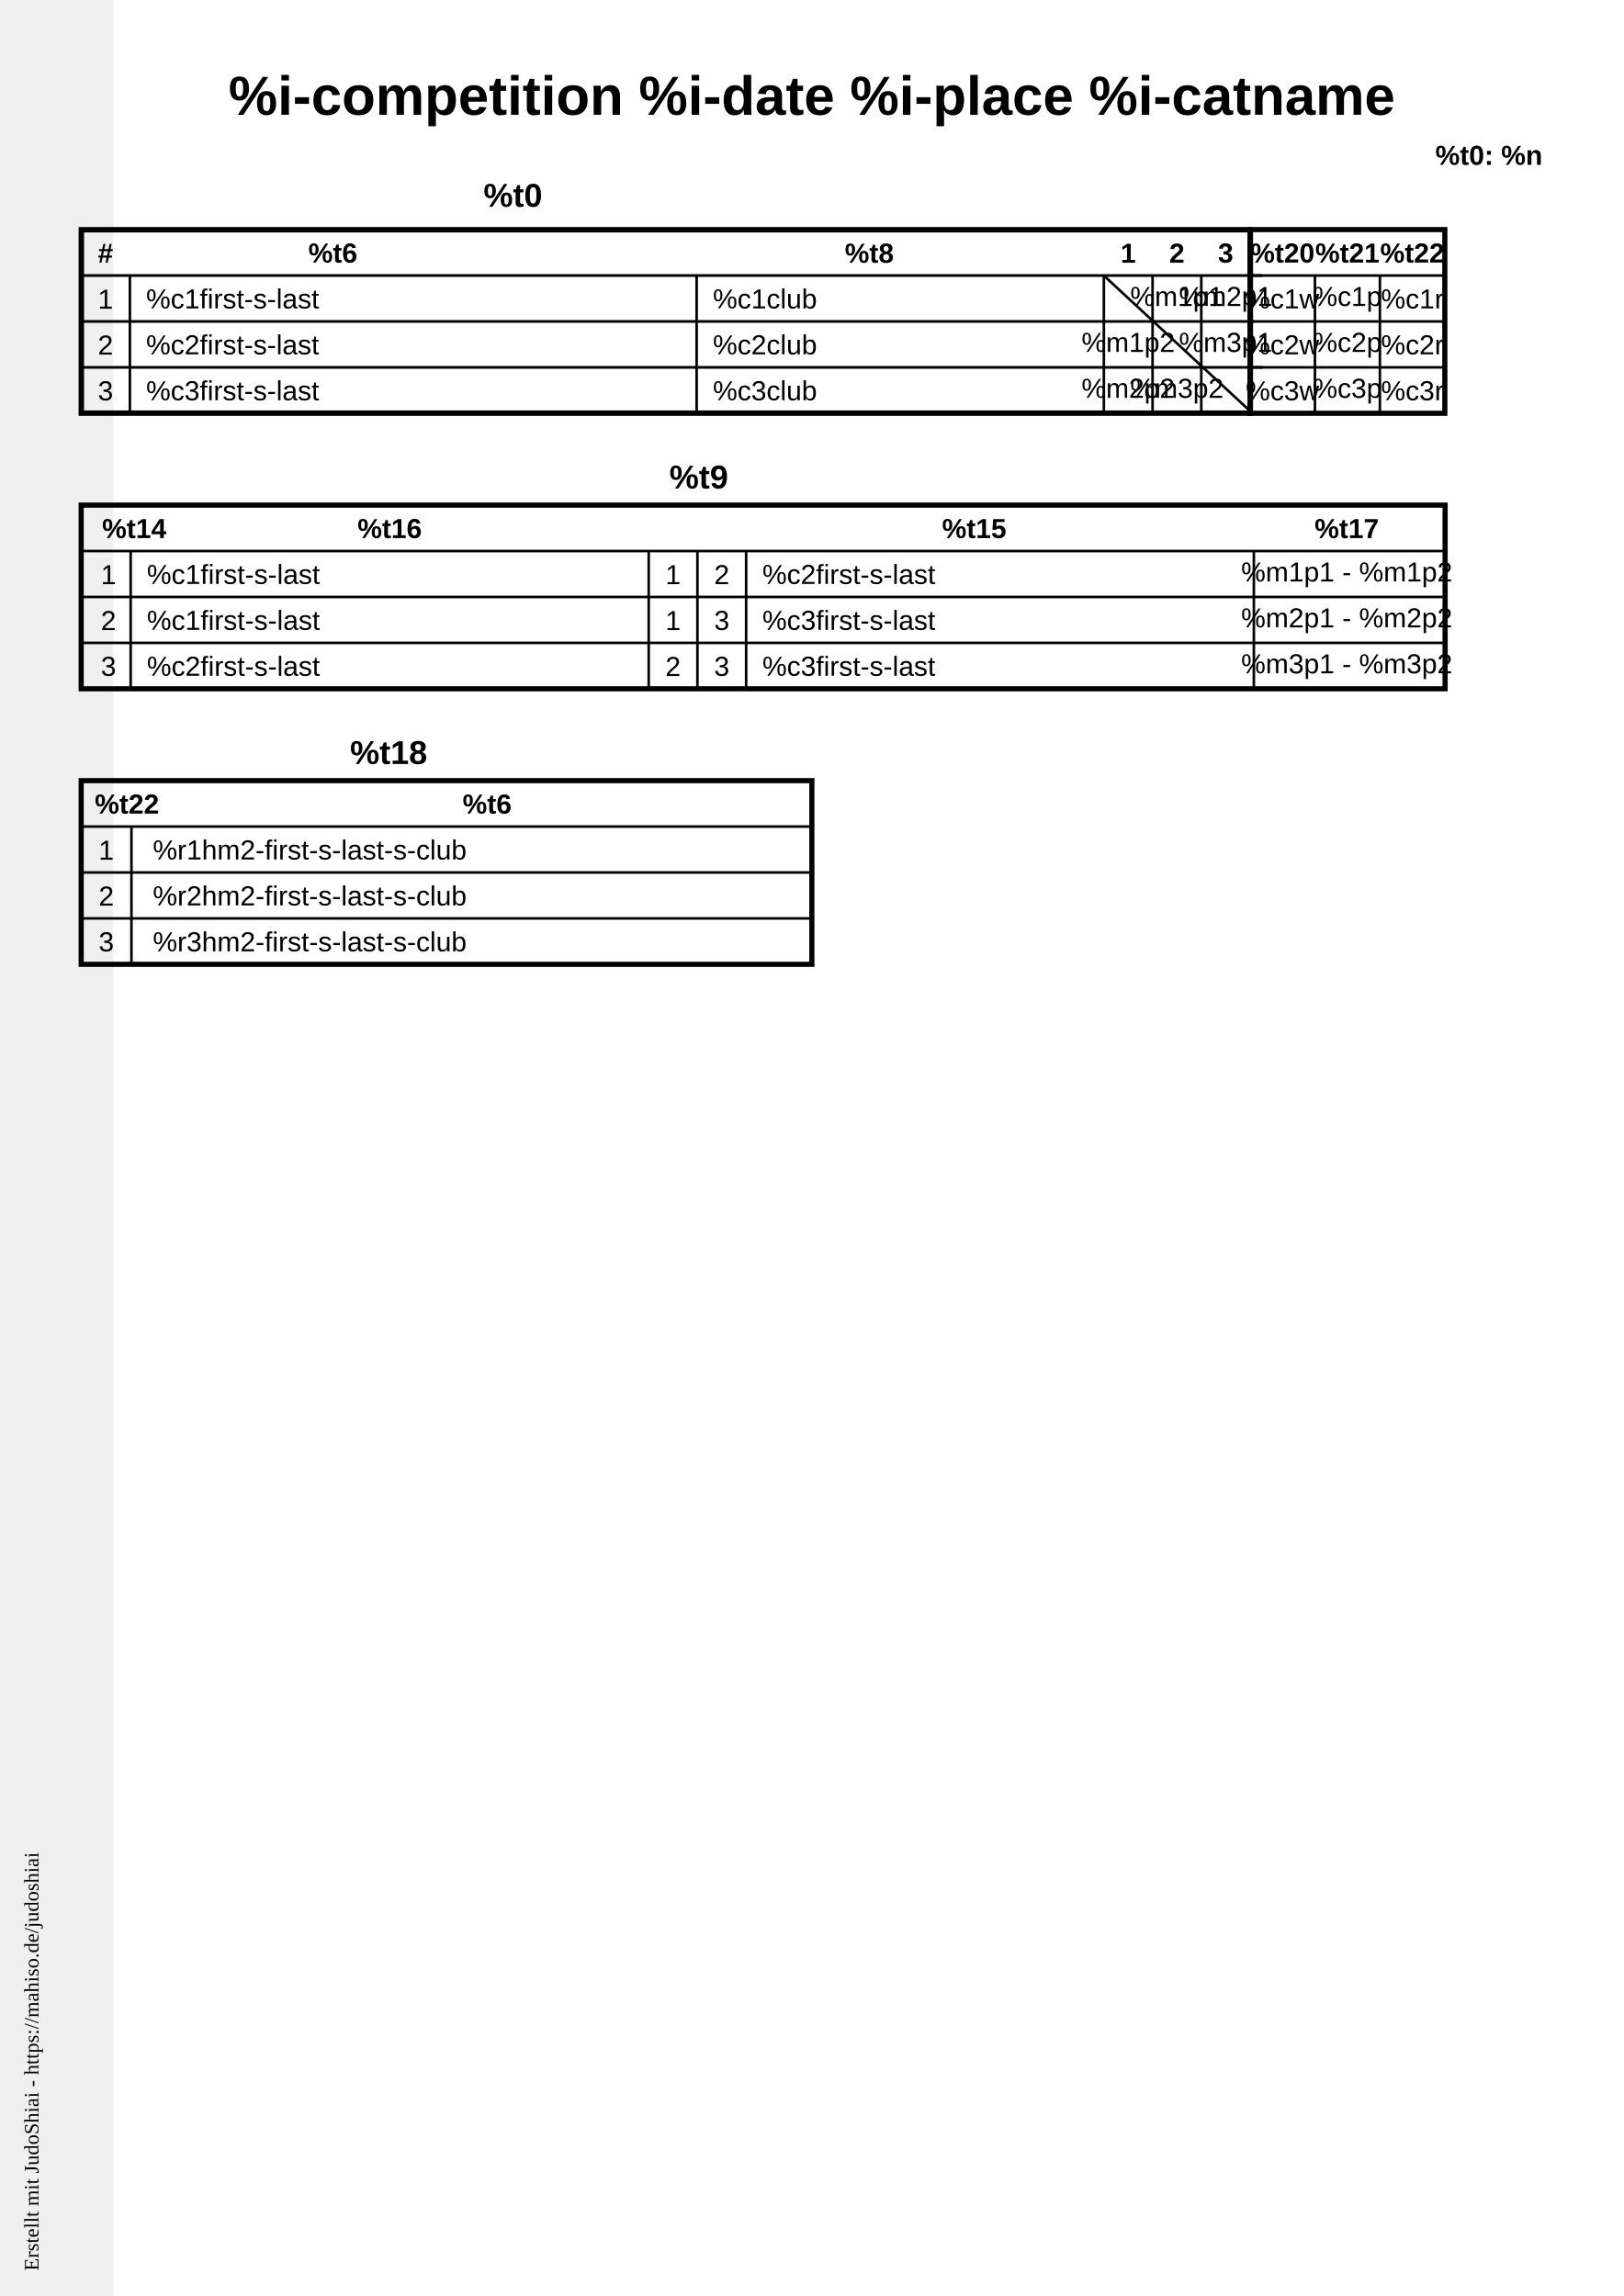
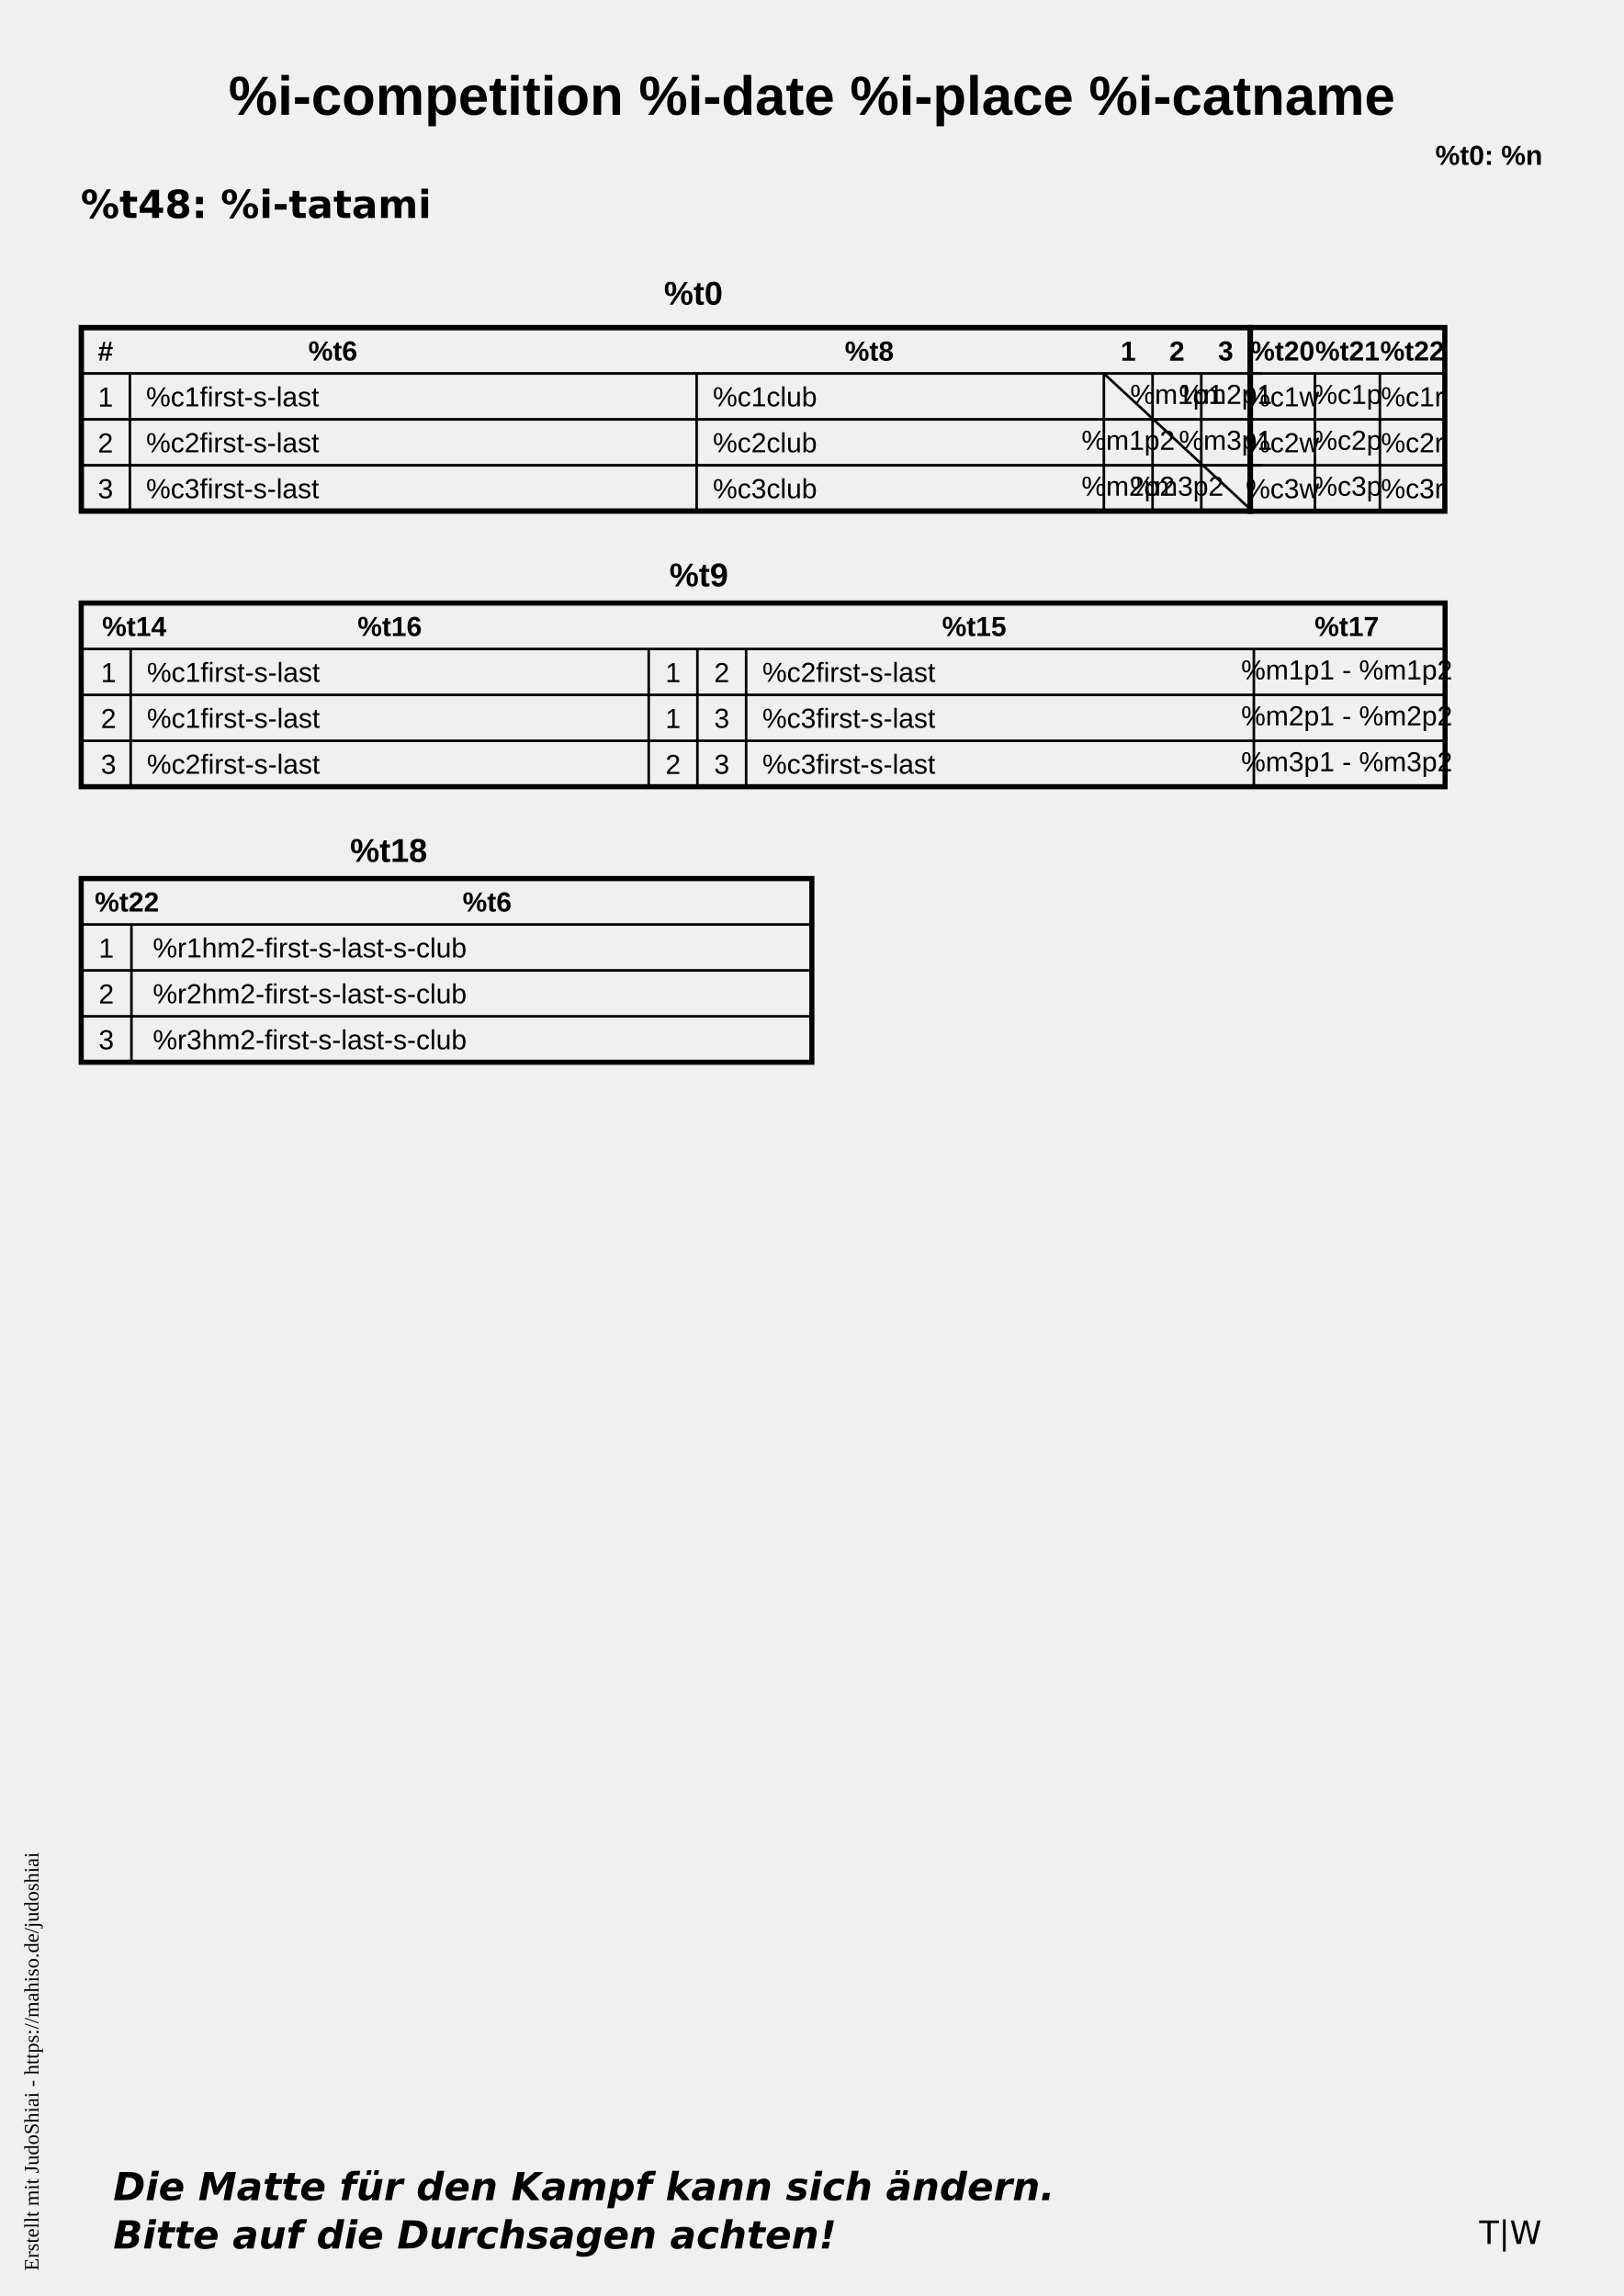
<svg xmlns="http://www.w3.org/2000/svg" width="630px" height="891px" id="judoshiai" version="1.1">
  <defs id="defs357" />
  <style type="text/css" id="style3"> tspan.cmpx { fill: red; } </style>
  <g id="layer1" style="opacity:1">
-     <rect x="44" y="0" width="630" height="891" style="fill:#ffffff;stroke:none" id="rect7" />
    <text style="font-size:21.38px;font-style:normal;font-weight:bold;letter-spacing:0px;word-spacing:0px;fill:#000000;fill-opacity:1;stroke:none;font-family:Arial;text-anchor:middle;text-align:center" x="315.00" y="44.55" id="text9">
      <tspan id="tspan11">%i-competition  %i-date  %i-place   %i-catname</tspan>
    </text>
    <text style="font-size:10.69px;font-style:normal;font-weight:bold;line-height:125%;letter-spacing:0px;word-spacing:0px;fill:#000000;fill-opacity:1;stroke:none;font-family:Arial;text-anchor:end;text-align:left" x="598.50" y="63.97" id="text13">
      <tspan id="tspan15">%t0: %n</tspan>
    </text>
-     <path d="m 31.552,89.152 453.591,0 0,71.177 -453.591,0 z" style="fill:none;stroke:#000000;stroke-width:2.103" id="path17" />
-     <path d="m 31.559,106.92 458.172,0" style="fill:none;stroke:#000000;stroke-width:1.058" id="path19" />
-     <path d="m 31.556,124.74 454.997,0" style="fill:none;stroke:#000000;stroke-width:1.054" id="path21" />
-     <path d="m 31.56,142.56 458.524,0" style="fill:none;stroke:#000000;stroke-width:1.058" id="path23" />
-     <path d="M 50.40,106.92 l 0.00,53.46" style="fill:none; stroke:black; stroke-width:1" id="path25" />
-     <path d="m 270.3,106.92 0,53.46" style="fill:none;stroke:#000000;stroke-width:1" id="path27" />
-     <path d="m 428.3,106.92 0,53.46" style="fill:none;stroke:#000000;stroke-width:1" id="path29" />
-     <path d="m 447.2,106.92 0,53.46" style="fill:none;stroke:#000000;stroke-width:1" id="path31" />
-     <path d="m 466.1,106.92 0,53.46" style="fill:none;stroke:#000000;stroke-width:1" id="path33" />
-     <text x="199.04" y="80.24" style="font-size:12.83px;font-style:normal;font-weight:bold;fill:#000000;fill-opacity:1;stroke:none;font-family:Arial;text-anchor:middle;text-align:center" id="text35">
+     <path d="m 31.552,127.152 453.591,0 0,71.177 -453.591,0 z" style="fill:none;stroke:#000000;stroke-width:2.103" id="path17" />
+     <path d="m 31.559,144.92 458.172,0" style="fill:none;stroke:#000000;stroke-width:1.058" id="path19" />
+     <path d="m 31.556,162.74 454.997,0" style="fill:none;stroke:#000000;stroke-width:1.054" id="path21" />
+     <path d="m 31.56,180.56 458.524,0" style="fill:none;stroke:#000000;stroke-width:1.058" id="path23" />
+     <path d="m 50.4,144.92 0,53.46" style="fill:none;stroke:#000000;stroke-width:1" id="path25" />
+     <path d="m 270.3,144.92 0,53.46" style="fill:none;stroke:#000000;stroke-width:1" id="path27" />
+     <path d="m 428.3,144.92 0,53.46" style="fill:none;stroke:#000000;stroke-width:1" id="path29" />
+     <path d="m 447.2,144.92 0,53.46" style="fill:none;stroke:#000000;stroke-width:1" id="path31" />
+     <path d="m 466.1,144.92 0,53.46" style="fill:none;stroke:#000000;stroke-width:1" id="path33" />
+     <text x="269.04" y="118.24" style="font-style:normal;font-weight:bold;font-size:12.83px;font-family:Arial;text-align:center;text-anchor:middle;fill:#000000;fill-opacity:1;stroke:none" id="text35">
      <tspan id="tspan37">%t0</tspan>
    </text>
-     <text x="40.95" y="101.95" style="font-size:10.69px;font-style:normal;font-weight:bold;fill:#000000;fill-opacity:1;stroke:none;font-family:Arial;text-anchor:middle;text-align:center" id="text39">
+     <text x="40.95" y="139.95" style="font-style:normal;font-weight:bold;font-size:10.69px;font-family:Arial;text-align:center;text-anchor:middle;fill:#000000;fill-opacity:1;stroke:none" id="text39">
      <tspan id="tspan41">#</tspan>
    </text>
-     <text x="129.15" y="101.89" style="font-size:10.69px;font-style:normal;font-weight:bold;fill:#000000;fill-opacity:1;stroke:none;font-family:Arial;text-anchor:middle;text-align:center" id="text43">
+     <text x="129.15" y="139.89" style="font-style:normal;font-weight:bold;font-size:10.69px;font-family:Arial;text-align:center;text-anchor:middle;fill:#000000;fill-opacity:1;stroke:none" id="text43">
      <tspan id="tspan45">%t6</tspan>
    </text>
-     <text x="337.3" y="101.95" style="font-size:10.69px;font-style:normal;font-weight:bold;text-align:center;text-anchor:middle;fill:#000000;fill-opacity:1;stroke:none;font-family:Arial" id="text47">
+     <text x="337.3" y="139.95" style="font-style:normal;font-weight:bold;font-size:10.69px;font-family:Arial;text-align:center;text-anchor:middle;fill:#000000;fill-opacity:1;stroke:none" id="text47">
      <tspan id="tspan49">%t8</tspan>
    </text>
-     <text x="437.75" y="101.96" style="font-size:10.69px;font-style:normal;font-weight:bold;text-align:center;text-anchor:middle;fill:#000000;fill-opacity:1;stroke:none;font-family:Arial" id="text51">
+     <text x="437.75" y="139.96" style="font-style:normal;font-weight:bold;font-size:10.69px;font-family:Arial;text-align:center;text-anchor:middle;fill:#000000;fill-opacity:1;stroke:none" id="text51">
      <tspan id="tspan53">1</tspan>
    </text>
-     <text x="456.65" y="101.96" style="font-size:10.69px;font-style:normal;font-weight:bold;text-align:center;text-anchor:middle;fill:#000000;fill-opacity:1;stroke:none;font-family:Arial" id="text55">
+     <text x="456.65" y="139.96" style="font-style:normal;font-weight:bold;font-size:10.69px;font-family:Arial;text-align:center;text-anchor:middle;fill:#000000;fill-opacity:1;stroke:none" id="text55">
      <tspan id="tspan57">2</tspan>
    </text>
-     <text x="475.55" y="101.89" style="font-size:10.69px;font-style:normal;font-weight:bold;text-align:center;text-anchor:middle;fill:#000000;fill-opacity:1;stroke:none;font-family:Arial" id="text59">
+     <text x="475.55" y="139.89" style="font-style:normal;font-weight:bold;font-size:10.69px;font-family:Arial;text-align:center;text-anchor:middle;fill:#000000;fill-opacity:1;stroke:none" id="text59">
      <tspan id="tspan61">3</tspan>
    </text>
-     <text x="40.95" y="119.78" style="font-size:10.69px;font-style:normal;font-weight:normal;fill:#000000;fill-opacity:1;stroke:none;font-family:Arial;text-anchor:middle;text-align:center" id="text63">
+     <text x="40.95" y="157.78" style="font-style:normal;font-weight:normal;font-size:10.69px;font-family:Arial;text-align:center;text-anchor:middle;fill:#000000;fill-opacity:1;stroke:none" id="text63">
      <tspan id="tspan65">1</tspan>
    </text>
-     <text x="56.70" y="119.69" style="font-size:10.69px;font-style:normal;font-weight:normal;fill:#000000;fill-opacity:1;stroke:none;font-family:Arial" id="text67">
+     <text x="56.7" y="157.69" style="font-style:normal;font-weight:normal;font-size:10.69px;font-family:Arial;fill:#000000;fill-opacity:1;stroke:none" id="text67">
      <tspan id="tspan69">%c1first-s-last</tspan>
    </text>
-     <text x="276.6" y="119.69" style="font-size:10.69px;font-style:normal;font-weight:normal;fill:#000000;fill-opacity:1;stroke:none;font-family:Arial" id="text71">
+     <text x="276.6" y="157.69" style="font-style:normal;font-weight:normal;font-size:10.69px;font-family:Arial;fill:#000000;fill-opacity:1;stroke:none" id="text71">
      <tspan id="tspan73">%c1club</tspan>
    </text>
-     <text x="40.95" y="137.60" style="font-size:10.69px;font-style:normal;font-weight:normal;fill:#000000;fill-opacity:1;stroke:none;font-family:Arial;text-anchor:middle;text-align:center" id="text75">
+     <text x="40.95" y="175.6" style="font-style:normal;font-weight:normal;font-size:10.69px;font-family:Arial;text-align:center;text-anchor:middle;fill:#000000;fill-opacity:1;stroke:none" id="text75">
      <tspan id="tspan77">2</tspan>
    </text>
-     <text x="56.70" y="137.51" style="font-size:10.69px;font-style:normal;font-weight:normal;fill:#000000;fill-opacity:1;stroke:none;font-family:Arial" id="text79">
+     <text x="56.7" y="175.51" style="font-style:normal;font-weight:normal;font-size:10.69px;font-family:Arial;fill:#000000;fill-opacity:1;stroke:none" id="text79">
      <tspan id="tspan81">%c2first-s-last</tspan>
    </text>
-     <text x="276.6" y="137.51" style="font-size:10.69px;font-style:normal;font-weight:normal;fill:#000000;fill-opacity:1;stroke:none;font-family:Arial" id="text83">
+     <text x="276.6" y="175.51" style="font-style:normal;font-weight:normal;font-size:10.69px;font-family:Arial;fill:#000000;fill-opacity:1;stroke:none" id="text83">
      <tspan id="tspan85">%c2club</tspan>
    </text>
-     <text x="40.95" y="155.35" style="font-size:10.69px;font-style:normal;font-weight:normal;fill:#000000;fill-opacity:1;stroke:none;font-family:Arial;text-anchor:middle;text-align:center" id="text87">
+     <text x="40.95" y="193.35" style="font-style:normal;font-weight:normal;font-size:10.69px;font-family:Arial;text-align:center;text-anchor:middle;fill:#000000;fill-opacity:1;stroke:none" id="text87">
      <tspan id="tspan89">3</tspan>
    </text>
-     <text x="56.70" y="155.33" style="font-size:10.69px;font-style:normal;font-weight:normal;fill:#000000;fill-opacity:1;stroke:none;font-family:Arial" id="text91">
+     <text x="56.7" y="193.33" style="font-style:normal;font-weight:normal;font-size:10.69px;font-family:Arial;fill:#000000;fill-opacity:1;stroke:none" id="text91">
      <tspan id="tspan93">%c3first-s-last</tspan>
    </text>
-     <text x="276.6" y="155.33" style="font-size:10.69px;font-style:normal;font-weight:normal;fill:#000000;fill-opacity:1;stroke:none;font-family:Arial" id="text95">
+     <text x="276.6" y="193.33" style="font-style:normal;font-weight:normal;font-size:10.69px;font-family:Arial;fill:#000000;fill-opacity:1;stroke:none" id="text95">
      <tspan id="tspan97">%c3club</tspan>
    </text>
-     <path d="M 31.50,196.02 l 529.20,0.00 l 0.00,71.28 l -529.20,0.00 z" style="fill:none; stroke:black; stroke-width:2" id="path99" />
-     <path d="M 31.50,213.84 l 529.20,0.00" style="fill:none; stroke:black; stroke-width:1" id="path101" />
-     <path d="M 31.50,231.66 l 529.20,0.00" style="fill:none; stroke:black; stroke-width:1" id="path103" />
-     <path d="M 31.50,249.48 l 529.20,0.00" style="fill:none; stroke:black; stroke-width:1" id="path105" />
-     <path d="m 50.7,213.84 0,53.46" style="fill:none;stroke:#000000;stroke-width:1" id="path107" />
-     <path d="m 251.7,213.84 0,53.46" style="fill:none;stroke:#000000;stroke-width:1" id="path109" />
-     <path d="m 270.6,213.84 0,53.46" style="fill:none;stroke:#000000;stroke-width:1" id="path111" />
-     <path d="m 289.5,213.84 0,53.46" style="fill:none;stroke:#000000;stroke-width:1" id="path113" />
-     <path d="m 486.5,213.84 0,53.46" style="fill:none;stroke:#000000;stroke-width:1" id="path115" />
-     <text x="271.16" y="189.56" style="font-size:12.83px;font-style:normal;font-weight:bold;fill:#000000;fill-opacity:1;stroke:none;font-family:Arial;text-anchor:middle;text-align:center" id="text119">
+     <path d="m 31.5,234.02 529.2,0 0,71.28 -529.2,0 z" style="fill:none;stroke:#000000;stroke-width:2" id="path99" />
+     <path d="m 31.5,251.84 529.2,0" style="fill:none;stroke:#000000;stroke-width:1" id="path101" />
+     <path d="m 31.5,269.66 529.2,0" style="fill:none;stroke:#000000;stroke-width:1" id="path103" />
+     <path d="m 31.5,287.48 529.2,0" style="fill:none;stroke:#000000;stroke-width:1" id="path105" />
+     <path d="m 50.7,251.84 0,53.46" style="fill:none;stroke:#000000;stroke-width:1" id="path107" />
+     <path d="m 251.7,251.84 0,53.46" style="fill:none;stroke:#000000;stroke-width:1" id="path109" />
+     <path d="m 270.6,251.84 0,53.46" style="fill:none;stroke:#000000;stroke-width:1" id="path111" />
+     <path d="m 289.5,251.84 0,53.46" style="fill:none;stroke:#000000;stroke-width:1" id="path113" />
+     <path d="m 486.5,251.84 0,53.46" style="fill:none;stroke:#000000;stroke-width:1" id="path115" />
+     <text x="271.16" y="227.56" style="font-style:normal;font-weight:bold;font-size:12.83px;font-family:Arial;text-align:center;text-anchor:middle;fill:#000000;fill-opacity:1;stroke:none" id="text119">
      <tspan id="tspan121">%t9</tspan>
    </text>
-     <text x="52.1" y="208.81" style="font-size:10.69px;font-style:normal;font-weight:bold;text-align:center;text-anchor:middle;fill:#000000;fill-opacity:1;stroke:none;font-family:Arial" id="text123">
+     <text x="52.1" y="246.81" style="font-style:normal;font-weight:bold;font-size:10.69px;font-family:Arial;text-align:center;text-anchor:middle;fill:#000000;fill-opacity:1;stroke:none" id="text123">
      <tspan id="tspan125">%t14</tspan>
    </text>
-     <text x="151.20" y="208.81" style="font-size:10.69px;font-style:normal;font-weight:bold;fill:#000000;fill-opacity:1;stroke:none;font-family:Arial;text-anchor:middle;text-align:center" id="text127">
+     <text x="151.2" y="246.81" style="font-style:normal;font-weight:bold;font-size:10.69px;font-family:Arial;text-align:center;text-anchor:middle;fill:#000000;fill-opacity:1;stroke:none" id="text127">
      <tspan id="tspan129">%t16</tspan>
    </text>
-     <text x="378.00" y="208.81" style="font-size:10.69px;font-style:normal;font-weight:bold;fill:#000000;fill-opacity:1;stroke:none;font-family:Arial;text-anchor:middle;text-align:center" id="text131">
+     <text x="378" y="246.81" style="font-style:normal;font-weight:bold;font-size:10.69px;font-family:Arial;text-align:center;text-anchor:middle;fill:#000000;fill-opacity:1;stroke:none" id="text131">
      <tspan id="tspan133">%t15</tspan>
    </text>
-     <text x="522.55" y="208.81" style="font-size:10.69px;font-style:normal;font-weight:bold;text-align:center;text-anchor:middle;fill:#000000;fill-opacity:1;stroke:none;font-family:Arial" id="text135">
+     <text x="522.55" y="246.81" style="font-style:normal;font-weight:bold;font-size:10.69px;font-family:Arial;text-align:center;text-anchor:middle;fill:#000000;fill-opacity:1;stroke:none" id="text135">
      <tspan id="tspan137">%t17</tspan>
    </text>
-     <text x="261.15" y="226.7" style="font-size:10.69px;font-style:normal;font-weight:normal;text-align:center;text-anchor:middle;fill:#000000;fill-opacity:1;stroke:none;font-family:Arial" id="text143">
+     <text x="261.15" y="264.7" style="font-style:normal;font-weight:normal;font-size:10.69px;font-family:Arial;text-align:center;text-anchor:middle;fill:#000000;fill-opacity:1;stroke:none" id="text143">
      <tspan id="tspan145">1</tspan>
    </text>
-     <text x="280.05" y="226.7" style="font-size:10.69px;font-style:normal;font-weight:normal;text-align:center;text-anchor:middle;fill:#000000;fill-opacity:1;stroke:none;font-family:Arial" id="text147">
+     <text x="280.05" y="264.7" style="font-style:normal;font-weight:normal;font-size:10.69px;font-family:Arial;text-align:center;text-anchor:middle;fill:#000000;fill-opacity:1;stroke:none" id="text147">
      <tspan id="tspan149">2</tspan>
    </text>
-     <text x="42.1" y="226.7" style="font-size:10.69px;font-style:normal;font-weight:normal;text-align:center;text-anchor:middle;fill:#000000;fill-opacity:1;stroke:none;font-family:Arial" id="text151">
+     <text x="42.1" y="264.7" style="font-style:normal;font-weight:normal;font-size:10.69px;font-family:Arial;text-align:center;text-anchor:middle;fill:#000000;fill-opacity:1;stroke:none" id="text151">
      <tspan id="tspan153">1</tspan>
    </text>
-     <text x="57" y="226.61" style="font-size:10.69px;font-style:normal;font-weight:normal;fill:#000000;fill-opacity:1;stroke:none;font-family:Arial" id="text155">
+     <text x="57" y="264.61" style="font-style:normal;font-weight:normal;font-size:10.69px;font-family:Arial;fill:#000000;fill-opacity:1;stroke:none" id="text155">
      <tspan id="tspan157">%c1first-s-last</tspan>
    </text>
-     <text x="295.8" y="226.61" style="font-size:10.69px;font-style:normal;font-weight:normal;fill:#000000;fill-opacity:1;stroke:none;font-family:Arial" id="text159">
+     <text x="295.8" y="264.61" style="font-style:normal;font-weight:normal;font-size:10.69px;font-family:Arial;fill:#000000;fill-opacity:1;stroke:none" id="text159">
      <tspan id="tspan161">%c2first-s-last</tspan>
    </text>
-     <text x="522.55" y="225.66" style="font-size:10.69px;font-style:normal;font-weight:normal;text-align:center;text-anchor:middle;fill:#000000;fill-opacity:1;stroke:none;font-family:Arial" id="text163">
+     <text x="522.55" y="263.66" style="font-style:normal;font-weight:normal;font-size:10.69px;font-family:Arial;text-align:center;text-anchor:middle;fill:#000000;fill-opacity:1;stroke:none" id="text163">
      <tspan id="tspan165">%m1p1 - %m1p2</tspan>
    </text>
-     <text x="456.65" y="118.74" style="font-size:10.69px;font-style:normal;font-weight:normal;text-align:center;text-anchor:middle;fill:#000000;fill-opacity:1;stroke:none;font-family:Arial" id="text171">
+     <text x="456.65" y="156.74" style="font-style:normal;font-weight:normal;font-size:10.69px;font-family:Arial;text-align:center;text-anchor:middle;fill:#000000;fill-opacity:1;stroke:none" id="text171">
      <tspan id="tspan173">%m1p1</tspan>
    </text>
-     <text x="437.75" y="136.56" style="font-size:10.69px;font-style:normal;font-weight:normal;text-align:center;text-anchor:middle;fill:#000000;fill-opacity:1;stroke:none;font-family:Arial" id="text175">
+     <text x="437.75" y="174.56" style="font-style:normal;font-weight:normal;font-size:10.69px;font-family:Arial;text-align:center;text-anchor:middle;fill:#000000;fill-opacity:1;stroke:none" id="text175">
      <tspan id="tspan177">%m1p2</tspan>
    </text>
-     <text x="261.15" y="244.52" style="font-size:10.69px;font-style:normal;font-weight:normal;text-align:center;text-anchor:middle;fill:#000000;fill-opacity:1;stroke:none;font-family:Arial" id="text179">
+     <text x="261.15" y="282.52" style="font-style:normal;font-weight:normal;font-size:10.69px;font-family:Arial;text-align:center;text-anchor:middle;fill:#000000;fill-opacity:1;stroke:none" id="text179">
      <tspan id="tspan181">1</tspan>
    </text>
-     <text x="280.05" y="244.45" style="font-size:10.69px;font-style:normal;font-weight:normal;text-align:center;text-anchor:middle;fill:#000000;fill-opacity:1;stroke:none;font-family:Arial" id="text183">
+     <text x="280.05" y="282.45" style="font-style:normal;font-weight:normal;font-size:10.69px;font-family:Arial;text-align:center;text-anchor:middle;fill:#000000;fill-opacity:1;stroke:none" id="text183">
      <tspan id="tspan185">3</tspan>
    </text>
-     <text x="42.1" y="244.52" style="font-size:10.69px;font-style:normal;font-weight:normal;text-align:center;text-anchor:middle;fill:#000000;fill-opacity:1;stroke:none;font-family:Arial" id="text187">
+     <text x="42.1" y="282.52" style="font-style:normal;font-weight:normal;font-size:10.69px;font-family:Arial;text-align:center;text-anchor:middle;fill:#000000;fill-opacity:1;stroke:none" id="text187">
      <tspan id="tspan189">2</tspan>
    </text>
-     <text x="57" y="244.43" style="font-size:10.69px;font-style:normal;font-weight:normal;fill:#000000;fill-opacity:1;stroke:none;font-family:Arial" id="text191">
+     <text x="57" y="282.43" style="font-style:normal;font-weight:normal;font-size:10.69px;font-family:Arial;fill:#000000;fill-opacity:1;stroke:none" id="text191">
      <tspan id="tspan193">%c1first-s-last</tspan>
    </text>
-     <text x="295.8" y="244.43" style="font-size:10.69px;font-style:normal;font-weight:normal;fill:#000000;fill-opacity:1;stroke:none;font-family:Arial" id="text195">
+     <text x="295.8" y="282.43" style="font-style:normal;font-weight:normal;font-size:10.69px;font-family:Arial;fill:#000000;fill-opacity:1;stroke:none" id="text195">
      <tspan id="tspan197">%c3first-s-last</tspan>
    </text>
-     <text x="522.55" y="243.48" style="font-size:10.69px;font-style:normal;font-weight:normal;text-align:center;text-anchor:middle;fill:#000000;fill-opacity:1;stroke:none;font-family:Arial" id="text199">
+     <text x="522.55" y="281.48" style="font-style:normal;font-weight:normal;font-size:10.69px;font-family:Arial;text-align:center;text-anchor:middle;fill:#000000;fill-opacity:1;stroke:none" id="text199">
      <tspan id="tspan201">%m2p1 - %m2p2</tspan>
    </text>
-     <text x="475.55" y="118.74" style="font-size:10.69px;font-style:normal;font-weight:normal;text-align:center;text-anchor:middle;fill:#000000;fill-opacity:1;stroke:none;font-family:Arial" id="text207">
+     <text x="475.55" y="156.74" style="font-style:normal;font-weight:normal;font-size:10.69px;font-family:Arial;text-align:center;text-anchor:middle;fill:#000000;fill-opacity:1;stroke:none" id="text207">
      <tspan id="tspan209">%m2p1</tspan>
    </text>
-     <text x="437.75" y="154.38" style="font-size:10.69px;font-style:normal;font-weight:normal;text-align:center;text-anchor:middle;fill:#000000;fill-opacity:1;stroke:none;font-family:Arial" id="text211">
+     <text x="437.75" y="192.38" style="font-style:normal;font-weight:normal;font-size:10.69px;font-family:Arial;text-align:center;text-anchor:middle;fill:#000000;fill-opacity:1;stroke:none" id="text211">
      <tspan id="tspan213">%m2p2</tspan>
    </text>
-     <text x="261.15" y="262.34" style="font-size:10.69px;font-style:normal;font-weight:normal;text-align:center;text-anchor:middle;fill:#000000;fill-opacity:1;stroke:none;font-family:Arial" id="text215">
+     <text x="261.15" y="300.34" style="font-style:normal;font-weight:normal;font-size:10.69px;font-family:Arial;text-align:center;text-anchor:middle;fill:#000000;fill-opacity:1;stroke:none" id="text215">
      <tspan id="tspan217">2</tspan>
    </text>
-     <text x="280.05" y="262.27" style="font-size:10.69px;font-style:normal;font-weight:normal;text-align:center;text-anchor:middle;fill:#000000;fill-opacity:1;stroke:none;font-family:Arial" id="text219">
+     <text x="280.05" y="300.27" style="font-style:normal;font-weight:normal;font-size:10.69px;font-family:Arial;text-align:center;text-anchor:middle;fill:#000000;fill-opacity:1;stroke:none" id="text219">
      <tspan id="tspan221">3</tspan>
    </text>
-     <text x="42.1" y="262.27" style="font-size:10.69px;font-style:normal;font-weight:normal;text-align:center;text-anchor:middle;fill:#000000;fill-opacity:1;stroke:none;font-family:Arial" id="text223">
+     <text x="42.1" y="300.27" style="font-style:normal;font-weight:normal;font-size:10.69px;font-family:Arial;text-align:center;text-anchor:middle;fill:#000000;fill-opacity:1;stroke:none" id="text223">
      <tspan id="tspan225">3</tspan>
    </text>
-     <text x="57" y="262.25" style="font-size:10.69px;font-style:normal;font-weight:normal;fill:#000000;fill-opacity:1;stroke:none;font-family:Arial" id="text227">
+     <text x="57" y="300.25" style="font-style:normal;font-weight:normal;font-size:10.69px;font-family:Arial;fill:#000000;fill-opacity:1;stroke:none" id="text227">
      <tspan id="tspan229">%c2first-s-last</tspan>
    </text>
-     <text x="295.8" y="262.25" style="font-size:10.69px;font-style:normal;font-weight:normal;fill:#000000;fill-opacity:1;stroke:none;font-family:Arial" id="text231">
+     <text x="295.8" y="300.25" style="font-style:normal;font-weight:normal;font-size:10.69px;font-family:Arial;fill:#000000;fill-opacity:1;stroke:none" id="text231">
      <tspan id="tspan233">%c3first-s-last</tspan>
    </text>
-     <text x="522.55" y="261.3" style="font-size:10.69px;font-style:normal;font-weight:normal;text-align:center;text-anchor:middle;fill:#000000;fill-opacity:1;stroke:none;font-family:Arial" id="text235">
+     <text x="522.55" y="299.3" style="font-style:normal;font-weight:normal;font-size:10.69px;font-family:Arial;text-align:center;text-anchor:middle;fill:#000000;fill-opacity:1;stroke:none" id="text235">
      <tspan id="tspan237">%m3p1 - %m3p2</tspan>
    </text>
-     <text x="475.55" y="136.56" style="font-size:10.69px;font-style:normal;font-weight:normal;text-align:center;text-anchor:middle;fill:#000000;fill-opacity:1;stroke:none;font-family:Arial" id="text243">
+     <text x="475.55" y="174.56" style="font-style:normal;font-weight:normal;font-size:10.69px;font-family:Arial;text-align:center;text-anchor:middle;fill:#000000;fill-opacity:1;stroke:none" id="text243">
      <tspan id="tspan245">%m3p1</tspan>
    </text>
-     <text x="456.65" y="154.38" style="font-size:10.69px;font-style:normal;font-weight:normal;text-align:center;text-anchor:middle;fill:#000000;fill-opacity:1;stroke:none;font-family:Arial" id="text247">
+     <text x="456.65" y="192.38" style="font-style:normal;font-weight:normal;font-size:10.69px;font-family:Arial;text-align:center;text-anchor:middle;fill:#000000;fill-opacity:1;stroke:none" id="text247">
      <tspan id="tspan249">%m3p2</tspan>
    </text>
-     <path d="m 485,89.1 75.6,0 0,71.28 -75.6,0 z" style="fill:none;stroke:#000000;stroke-width:2" id="path251" />
-     <path d="m 485,106.92 75.6,0" style="fill:none;stroke:#000000;stroke-width:1" id="path253" />
-     <path d="m 485,124.74 75.6,0" style="fill:none;stroke:#000000;stroke-width:1" id="path255" />
-     <path d="m 485,142.56 75.6,0" style="fill:none;stroke:#000000;stroke-width:1" id="path257" />
-     <path d="m 510.2,106.92 0,53.46" style="fill:none;stroke:#000000;stroke-width:1" id="path259" />
-     <path d="m 535.4,106.92 0,53.46" style="fill:none;stroke:#000000;stroke-width:1" id="path261" />
-     <text x="497.6" y="101.89" style="font-size:10.69px;font-style:normal;font-weight:bold;text-align:center;text-anchor:middle;fill:#000000;fill-opacity:1;stroke:none;font-family:Arial" id="text263">
+     <path d="m 485,127.1 75.6,0 0,71.28 -75.6,0 z" style="fill:none;stroke:#000000;stroke-width:2" id="path251" />
+     <path d="m 485,144.92 75.6,0" style="fill:none;stroke:#000000;stroke-width:1" id="path253" />
+     <path d="m 485,162.74 75.6,0" style="fill:none;stroke:#000000;stroke-width:1" id="path255" />
+     <path d="m 485,180.56 75.6,0" style="fill:none;stroke:#000000;stroke-width:1" id="path257" />
+     <path d="m 510.2,144.92 0,53.46" style="fill:none;stroke:#000000;stroke-width:1" id="path259" />
+     <path d="m 535.4,144.92 0,53.46" style="fill:none;stroke:#000000;stroke-width:1" id="path261" />
+     <text x="497.6" y="139.89" style="font-style:normal;font-weight:bold;font-size:10.69px;font-family:Arial;text-align:center;text-anchor:middle;fill:#000000;fill-opacity:1;stroke:none" id="text263">
      <tspan id="tspan265">%t20</tspan>
    </text>
-     <text x="522.8" y="101.89" style="font-size:10.69px;font-style:normal;font-weight:bold;text-align:center;text-anchor:middle;fill:#000000;fill-opacity:1;stroke:none;font-family:Arial" id="text267">
+     <text x="522.8" y="139.89" style="font-style:normal;font-weight:bold;font-size:10.69px;font-family:Arial;text-align:center;text-anchor:middle;fill:#000000;fill-opacity:1;stroke:none" id="text267">
      <tspan id="tspan269">%t21</tspan>
    </text>
-     <text x="548" y="101.89" style="font-size:10.69px;font-style:normal;font-weight:bold;text-align:center;text-anchor:middle;fill:#000000;fill-opacity:1;stroke:none;font-family:Arial" id="text271">
+     <text x="548" y="139.89" style="font-style:normal;font-weight:bold;font-size:10.69px;font-family:Arial;text-align:center;text-anchor:middle;fill:#000000;fill-opacity:1;stroke:none" id="text271">
      <tspan id="tspan273">%t22</tspan>
    </text>
-     <text x="497.6" y="119.69" style="font-size:10.69px;font-style:normal;font-weight:normal;text-align:center;text-anchor:middle;fill:#000000;fill-opacity:1;stroke:none;font-family:Arial" id="text275">
+     <text x="497.6" y="157.69" style="font-style:normal;font-weight:normal;font-size:10.69px;font-family:Arial;text-align:center;text-anchor:middle;fill:#000000;fill-opacity:1;stroke:none" id="text275">
      <tspan id="tspan277">%c1w</tspan>
    </text>
-     <text x="522.8" y="118.74" style="font-size:10.69px;font-style:normal;font-weight:normal;text-align:center;text-anchor:middle;fill:#000000;fill-opacity:1;stroke:none;font-family:Arial" id="text279">
+     <text x="522.8" y="156.74" style="font-style:normal;font-weight:normal;font-size:10.69px;font-family:Arial;text-align:center;text-anchor:middle;fill:#000000;fill-opacity:1;stroke:none" id="text279">
      <tspan id="tspan281">%c1p</tspan>
    </text>
-     <text x="548" y="119.69" style="font-size:10.69px;font-style:normal;font-weight:normal;text-align:center;text-anchor:middle;fill:#000000;fill-opacity:1;stroke:none;font-family:Arial" id="text283">
+     <text x="548" y="157.69" style="font-style:normal;font-weight:normal;font-size:10.69px;font-family:Arial;text-align:center;text-anchor:middle;fill:#000000;fill-opacity:1;stroke:none" id="text283">
      <tspan id="tspan285">%c1r</tspan>
    </text>
-     <text x="497.6" y="137.51" style="font-size:10.69px;font-style:normal;font-weight:normal;text-align:center;text-anchor:middle;fill:#000000;fill-opacity:1;stroke:none;font-family:Arial" id="text287">
+     <text x="497.6" y="175.51" style="font-style:normal;font-weight:normal;font-size:10.69px;font-family:Arial;text-align:center;text-anchor:middle;fill:#000000;fill-opacity:1;stroke:none" id="text287">
      <tspan id="tspan289">%c2w</tspan>
    </text>
-     <text x="522.8" y="136.56" style="font-size:10.69px;font-style:normal;font-weight:normal;text-align:center;text-anchor:middle;fill:#000000;fill-opacity:1;stroke:none;font-family:Arial" id="text291">
+     <text x="522.8" y="174.56" style="font-style:normal;font-weight:normal;font-size:10.69px;font-family:Arial;text-align:center;text-anchor:middle;fill:#000000;fill-opacity:1;stroke:none" id="text291">
      <tspan id="tspan293">%c2p</tspan>
    </text>
-     <text x="548" y="137.51" style="font-size:10.69px;font-style:normal;font-weight:normal;text-align:center;text-anchor:middle;fill:#000000;fill-opacity:1;stroke:none;font-family:Arial" id="text295">
+     <text x="548" y="175.51" style="font-style:normal;font-weight:normal;font-size:10.69px;font-family:Arial;text-align:center;text-anchor:middle;fill:#000000;fill-opacity:1;stroke:none" id="text295">
      <tspan id="tspan297">%c2r</tspan>
    </text>
-     <text x="497.6" y="155.33" style="font-size:10.69px;font-style:normal;font-weight:normal;text-align:center;text-anchor:middle;fill:#000000;fill-opacity:1;stroke:none;font-family:Arial" id="text299">
+     <text x="497.6" y="193.33" style="font-style:normal;font-weight:normal;font-size:10.69px;font-family:Arial;text-align:center;text-anchor:middle;fill:#000000;fill-opacity:1;stroke:none" id="text299">
      <tspan id="tspan301">%c3w</tspan>
    </text>
-     <text x="522.8" y="154.38" style="font-size:10.69px;font-style:normal;font-weight:normal;text-align:center;text-anchor:middle;fill:#000000;fill-opacity:1;stroke:none;font-family:Arial" id="text303">
+     <text x="522.8" y="192.38" style="font-style:normal;font-weight:normal;font-size:10.69px;font-family:Arial;text-align:center;text-anchor:middle;fill:#000000;fill-opacity:1;stroke:none" id="text303">
      <tspan id="tspan305">%c3p</tspan>
    </text>
-     <text x="548" y="155.33" style="font-size:10.69px;font-style:normal;font-weight:normal;text-align:center;text-anchor:middle;fill:#000000;fill-opacity:1;stroke:none;font-family:Arial" id="text307">
+     <text x="548" y="193.33" style="font-style:normal;font-weight:normal;font-size:10.69px;font-family:Arial;text-align:center;text-anchor:middle;fill:#000000;fill-opacity:1;stroke:none" id="text307">
      <tspan id="tspan309">%c3r</tspan>
    </text>
-     <path d="M 31.50,302.94 l 283.50,0.00 l 0.00,71.28 l -283.50,0.00 z" style="fill:none; stroke:black; stroke-width:2" id="path311" />
-     <path d="M 31.50,320.76 l 283.50,0.00" style="fill:none; stroke:black; stroke-width:1" id="path313" />
-     <path d="M 31.50,338.58 l 283.50,0.00" style="fill:none; stroke:black; stroke-width:1" id="path315" />
-     <path d="M 31.50,356.40 l 283.50,0.00" style="fill:none; stroke:black; stroke-width:1" id="path317" />
-     <path d="m 51,320.76 0,53.46" style="fill:none;stroke:#000000;stroke-width:1" id="path319" />
-     <text x="150.82" y="296.48" style="font-size:12.83px;font-style:normal;font-weight:bold;fill:#000000;fill-opacity:1;stroke:none;font-family:Arial;text-anchor:middle;text-align:center" id="text321">
+     <path d="m 31.5,340.94 283.5,0 0,71.28 -283.5,0 z" style="fill:none;stroke:#000000;stroke-width:2" id="path311" />
+     <path d="m 31.5,358.76 283.5,0" style="fill:none;stroke:#000000;stroke-width:1" id="path313" />
+     <path d="m 31.5,376.58 283.5,0" style="fill:none;stroke:#000000;stroke-width:1" id="path315" />
+     <path d="m 31.5,394.4 283.5,0" style="fill:none;stroke:#000000;stroke-width:1" id="path317" />
+     <path d="m 51,358.76 0,53.46" style="fill:none;stroke:#000000;stroke-width:1" id="path319" />
+     <text x="150.82" y="334.48" style="font-style:normal;font-weight:bold;font-size:12.83px;font-family:Arial;text-align:center;text-anchor:middle;fill:#000000;fill-opacity:1;stroke:none" id="text321">
      <tspan id="tspan323">%t18</tspan>
    </text>
-     <text x="49.25" y="315.73" style="font-size:10.69px;font-style:normal;font-weight:bold;text-align:center;text-anchor:middle;fill:#000000;fill-opacity:1;stroke:none;font-family:Arial" id="text325">
+     <text x="49.25" y="353.73" style="font-style:normal;font-weight:bold;font-size:10.69px;font-family:Arial;text-align:center;text-anchor:middle;fill:#000000;fill-opacity:1;stroke:none" id="text325">
      <tspan id="tspan327">%t22</tspan>
    </text>
-     <text x="189.00" y="315.73" style="font-size:10.69px;font-style:normal;font-weight:bold;fill:#000000;fill-opacity:1;stroke:none;font-family:Arial;text-anchor:middle;text-align:center" id="text329">
+     <text x="189" y="353.73" style="font-style:normal;font-weight:bold;font-size:10.69px;font-family:Arial;text-align:center;text-anchor:middle;fill:#000000;fill-opacity:1;stroke:none" id="text329">
      <tspan id="tspan331">%t6</tspan>
    </text>
-     <text x="41.25" y="333.62" style="font-size:10.69px;font-style:normal;font-weight:normal;text-align:center;text-anchor:middle;fill:#000000;fill-opacity:1;stroke:none;font-family:Arial" id="text333">
+     <text x="41.25" y="371.62" style="font-style:normal;font-weight:normal;font-size:10.69px;font-family:Arial;text-align:center;text-anchor:middle;fill:#000000;fill-opacity:1;stroke:none" id="text333">
      <tspan id="tspan335">1</tspan>
    </text>
-     <text x="59.3" y="333.53" style="font-size:10.69px;font-style:normal;font-weight:normal;fill:#000000;fill-opacity:1;stroke:none;font-family:Arial" id="text337">
+     <text x="59.3" y="371.53" style="font-style:normal;font-weight:normal;font-size:10.69px;font-family:Arial;fill:#000000;fill-opacity:1;stroke:none" id="text337">
      <tspan id="tspan339">%r1hm2-first-s-last-s-club</tspan>
    </text>
-     <text x="41.25" y="351.44" style="font-size:10.69px;font-style:normal;font-weight:normal;text-align:center;text-anchor:middle;fill:#000000;fill-opacity:1;stroke:none;font-family:Arial" id="text341">
+     <text x="41.25" y="389.44" style="font-style:normal;font-weight:normal;font-size:10.69px;font-family:Arial;text-align:center;text-anchor:middle;fill:#000000;fill-opacity:1;stroke:none" id="text341">
      <tspan id="tspan343">2</tspan>
    </text>
-     <text x="59.3" y="351.35" style="font-size:10.69px;font-style:normal;font-weight:normal;fill:#000000;fill-opacity:1;stroke:none;font-family:Arial" id="text345">
+     <text x="59.3" y="389.35" style="font-style:normal;font-weight:normal;font-size:10.69px;font-family:Arial;fill:#000000;fill-opacity:1;stroke:none" id="text345">
      <tspan id="tspan347">%r2hm2-first-s-last-s-club</tspan>
    </text>
-     <text x="41.25" y="369.19" style="font-size:10.69px;font-style:normal;font-weight:normal;text-align:center;text-anchor:middle;fill:#000000;fill-opacity:1;stroke:none;font-family:Arial" id="text349">
+     <text x="41.25" y="407.19" style="font-style:normal;font-weight:normal;font-size:10.69px;font-family:Arial;text-align:center;text-anchor:middle;fill:#000000;fill-opacity:1;stroke:none" id="text349">
      <tspan id="tspan351">3</tspan>
    </text>
-     <text x="59.3" y="369.17" style="font-size:10.69px;font-style:normal;font-weight:normal;fill:#000000;fill-opacity:1;stroke:none;font-family:Arial" id="text353">
+     <text x="59.3" y="407.17" style="font-style:normal;font-weight:normal;font-size:10.69px;font-family:Arial;fill:#000000;fill-opacity:1;stroke:none" id="text353">
      <tspan id="tspan355">%r3hm2-first-s-last-s-club</tspan>
    </text>
    <text xml:space="preserve" style="font-size:8px;font-style:normal;font-variant:normal;font-weight:normal;font-stretch:normal;line-height:125%;letter-spacing:0px;word-spacing:0px;fill:#000000;fill-opacity:1;stroke:none;font-family:Liberation Serif;-inkscape-font-specification:Liberation Serif" x="-881.213" y="14.924" id="text3134" transform="matrix(0,-1,1,0,0,0)">
      <tspan id="tspan3136" x="-881.213" y="14.924">Erstellt mit JudoShiai - https://mahiso.de/judoshiai</tspan>
    </text>
-     <path style="fill:none;stroke:#000000;stroke-width:1px;stroke-linecap:butt;stroke-linejoin:miter;stroke-opacity:1" d="m 428.153,106.819 57.629,53.387" id="path3160" />
+     <path style="fill:none;stroke:#000000;stroke-width:1px;stroke-linecap:butt;stroke-linejoin:miter;stroke-opacity:1" d="m 428.153,144.819 57.629,53.387" id="path3160" />
+     <text xml:space="preserve" style="font-style:normal;font-variant:normal;font-weight:normal;font-stretch:normal;font-size:15px;line-height:125%;font-family:'DejaVu Sans';-inkscape-font-specification:'DejaVu Sans';letter-spacing:0px;word-spacing:0px;opacity:1;fill:#000000;fill-opacity:1;stroke:none;stroke-width:1px;stroke-linecap:butt;stroke-linejoin:miter;stroke-opacity:1" x="31.324" y="84.592" id="text3455">
+       <tspan id="tspan3457" x="31.324" y="84.592" style="font-style:normal;font-variant:normal;font-weight:bold;font-stretch:normal;font-size:15px;font-family:'DejaVu Sans';-inkscape-font-specification:'DejaVu Sans Bold'">%t48: %i-tatami</tspan>
+     </text>
+     <text xml:space="preserve" style="font-style:oblique;font-variant:normal;font-weight:bold;font-stretch:normal;font-size:15px;line-height:125%;font-family:'DejaVu Sans';-inkscape-font-specification:'DejaVu Sans Bold Oblique';letter-spacing:0px;word-spacing:0px;opacity:1;fill:#000000;fill-opacity:1;stroke:none;stroke-width:1px;stroke-linecap:butt;stroke-linejoin:miter;stroke-opacity:1" x="43.935" y="853.811" id="text3459">
+       <tspan id="tspan3461" x="43.935" y="853.811">Die Matte für den Kampf kann sich ändern.</tspan>
+       <tspan x="43.935" y="872.561" id="tspan3463">Bitte auf die Durchsagen achten!</tspan>
+     </text>
+     <text xml:space="preserve" style="font-style:normal;font-variant:normal;font-weight:normal;font-stretch:normal;font-size:12.5px;line-height:125%;font-family:'DejaVu Sans';-inkscape-font-specification:'DejaVu Sans';letter-spacing:0px;word-spacing:0px;opacity:1;fill:#000000;fill-opacity:1;stroke:none;stroke-width:1px;stroke-linecap:butt;stroke-linejoin:miter;stroke-opacity:1" x="573.935" y="870.811" id="text3465">
+       <tspan id="tspan3467" x="573.935" y="870.811">T|W</tspan>
+     </text>
  </g>
</svg>
